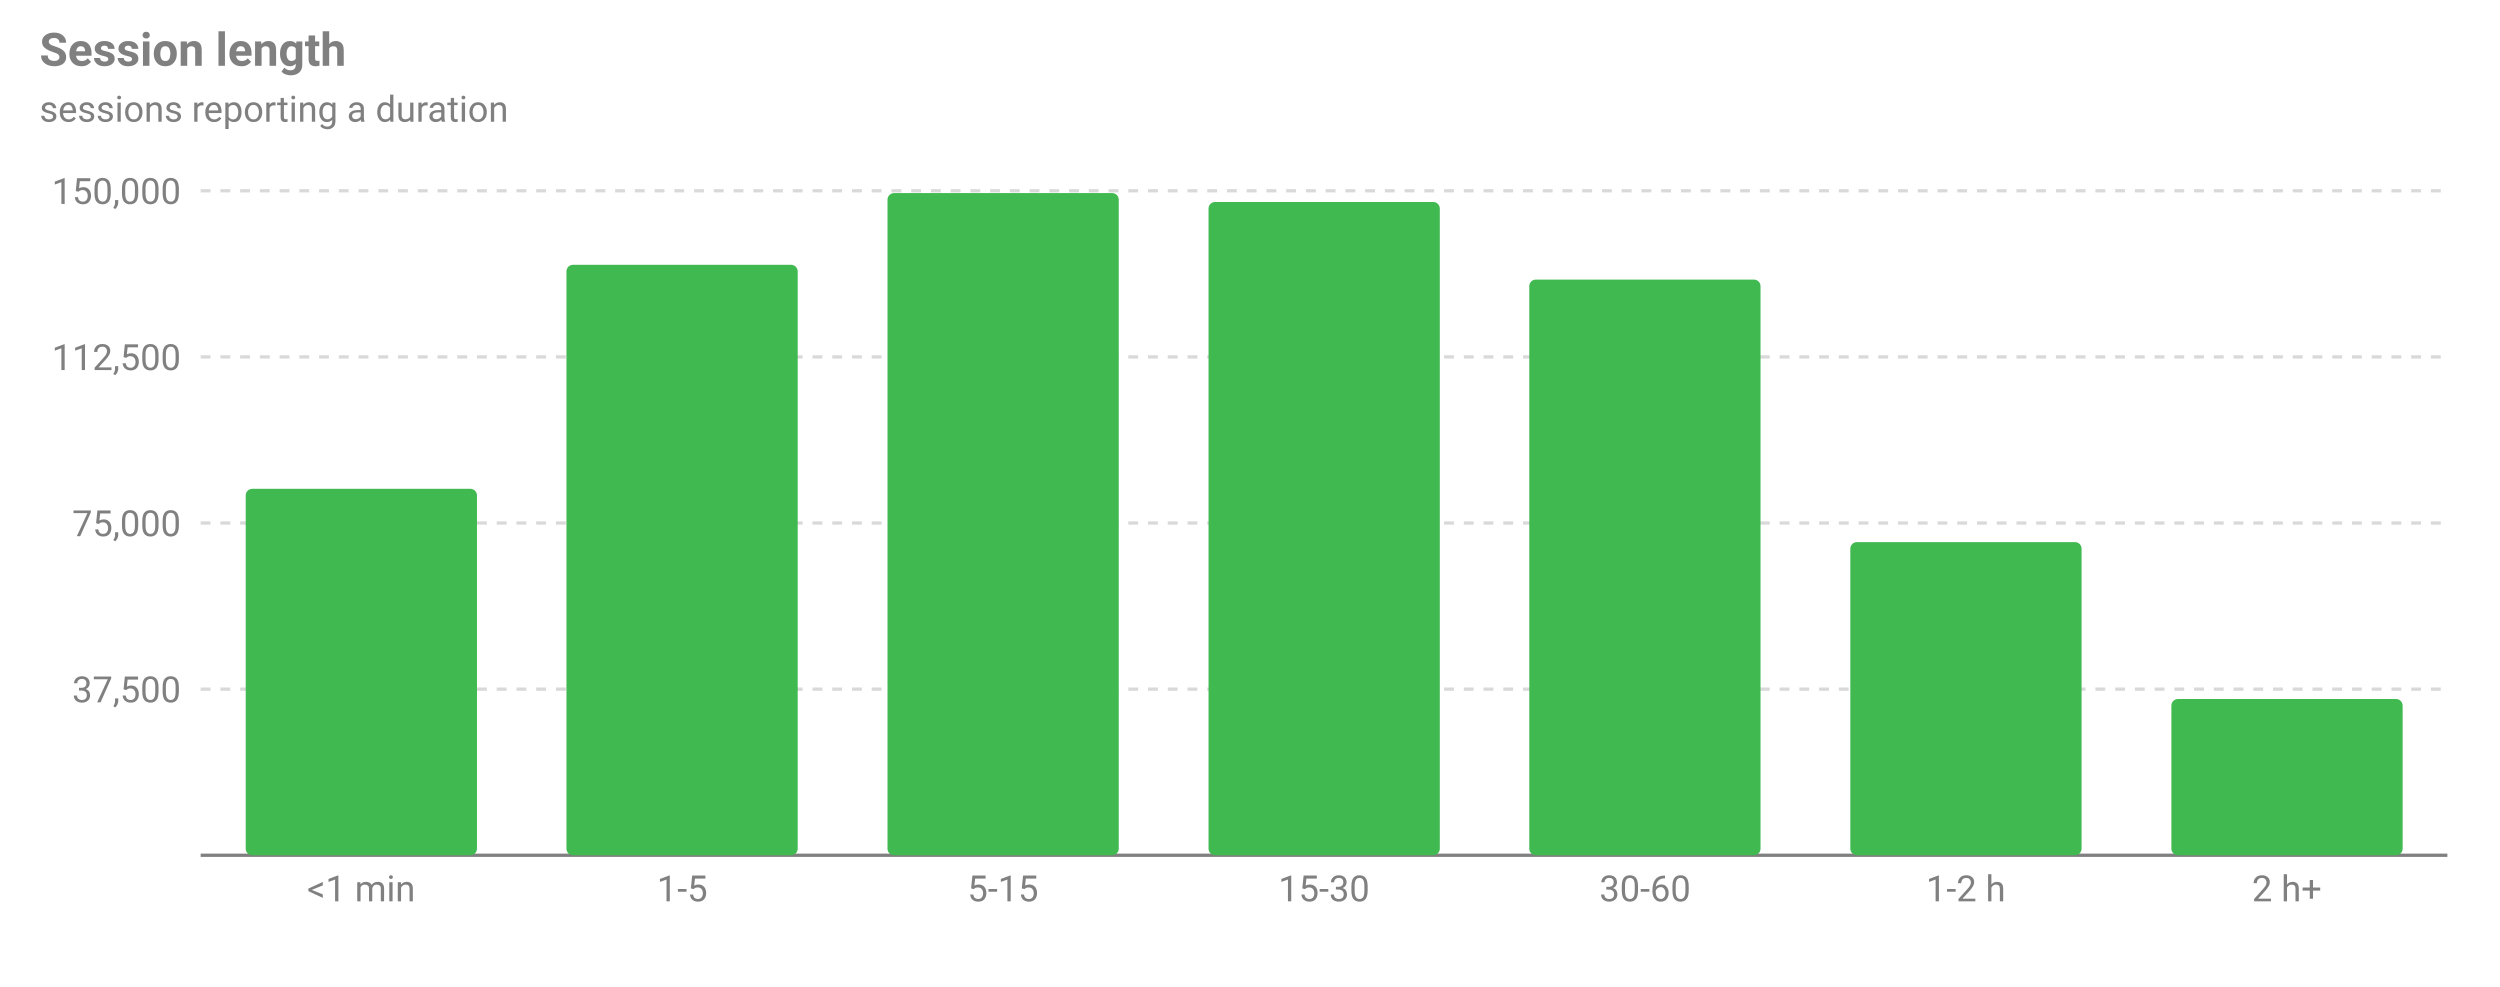
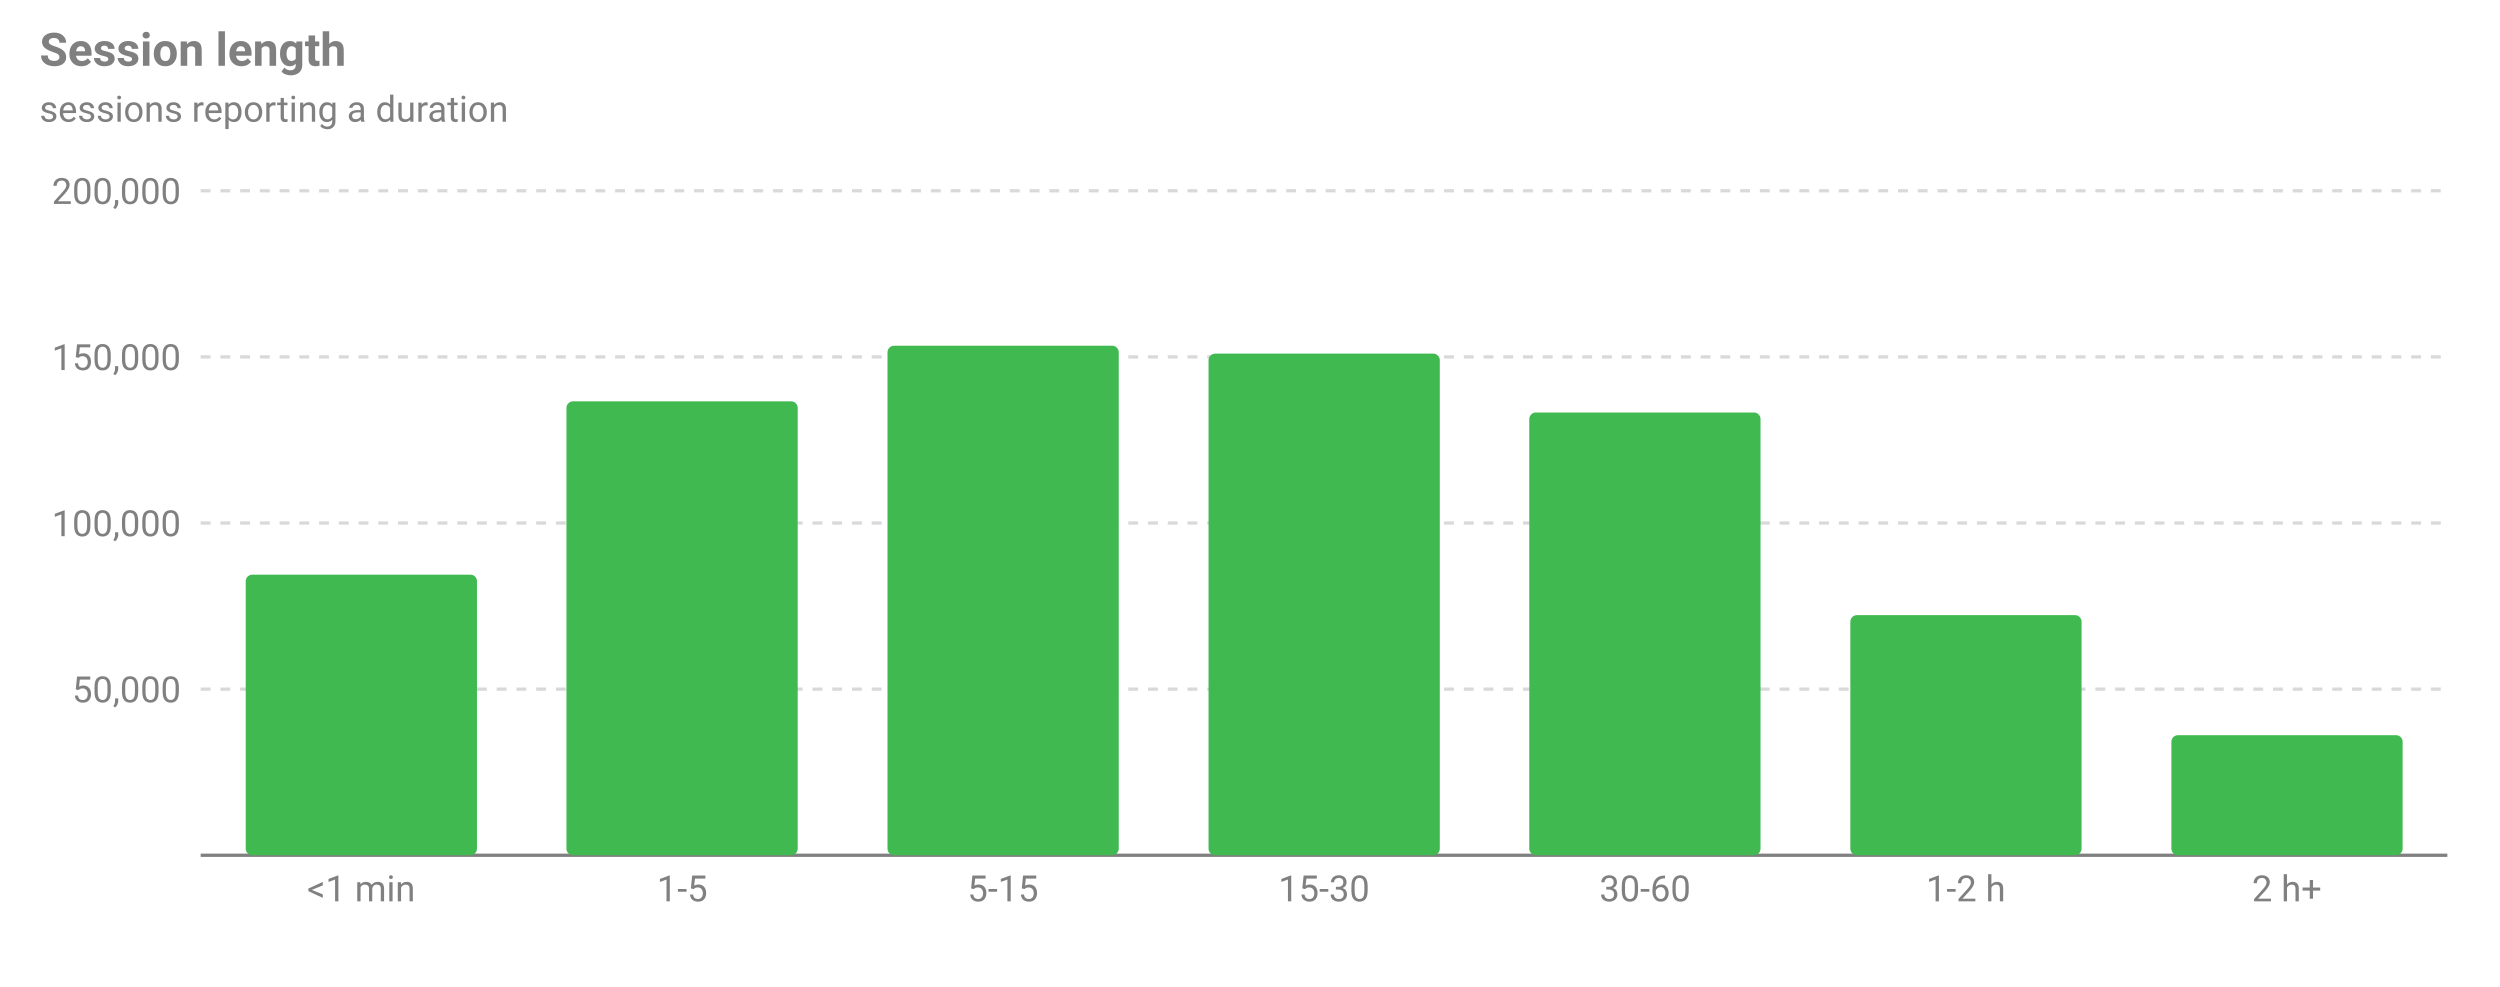
<svg xmlns="http://www.w3.org/2000/svg" width="760" height="300" viewBox="0 0 760 300" role="img" aria-label="Session length">
  <style>
  text{font-family:-apple-system,BlinkMacSystemFont,'Segoe UI',Roboto,Helvetica,Arial,sans-serif}
  .grid{stroke:#808080;stroke-opacity:.3;stroke-width:1}
  .axis{stroke:#808080;stroke-width:1}
  .lbl{fill:#808080;font-size:12px}
  .val{fill:#808080;font-size:12px;font-weight:600}
  .title{fill:#808080;font-size:14px;font-weight:700}
  .sub{fill:#808080;font-size:11px}
  .gap{fill:#808080;opacity:.12}
  .gaplbl{fill:#808080;font-size:10px;opacity:.85}
  .ico{fill:#808080}
  .t1{fill:#e3b341}
  .t2{fill:#d29922}
  .t3{fill:#b7860b}
  .t4{fill:#946f0f}
</style>
  <text x="12" y="20" class="title">Session length</text>
  <text x="12" y="37" class="sub">sessions reporting a duration</text>
  <line x1="61" y1="260" x2="744" y2="260" class="axis" />
  <line x1="61" y1="209.5" x2="744" y2="209.5" class="grid" stroke-dasharray="3 3" />
-   <text x="55" y="213.5" class="sub" text-anchor="end">37,500</text>
+   <text x="55" y="213.5" class="sub" text-anchor="end">50,000</text>
  <line x1="61" y1="159.0" x2="744" y2="159.0" class="grid" stroke-dasharray="3 3" />
-   <text x="55" y="163.0" class="sub" text-anchor="end">75,000</text>
+   <text x="55" y="163.0" class="sub" text-anchor="end">100,000</text>
  <line x1="61" y1="108.5" x2="744" y2="108.5" class="grid" stroke-dasharray="3 3" />
-   <text x="55" y="112.5" class="sub" text-anchor="end">112,500</text>
+   <text x="55" y="112.5" class="sub" text-anchor="end">150,000</text>
  <line x1="61" y1="58.0" x2="744" y2="58.0" class="grid" stroke-dasharray="3 3" />
-   <text x="55" y="62.0" class="sub" text-anchor="end">150,000</text>
-   <rect x="74.7" y="148.6" width="70.3" height="111.4" rx="2" fill="#3fb950" data-tip="&lt;1 min: 11% (82,697)" />
+   <text x="55" y="62.0" class="sub" text-anchor="end">200,000</text>
+   <rect x="74.7" y="174.7" width="70.3" height="85.3" rx="2" fill="#3fb950" data-tip="&lt;1 min: 11% (84,486)" />
  <text x="109.8" y="274" class="sub" text-anchor="middle">&lt;1 min</text>
-   <rect x="172.2" y="80.5" width="70.3" height="179.5" rx="2" fill="#3fb950" data-tip="1-5: 18% (133,323)" />
+   <rect x="172.2" y="122.0" width="70.3" height="138.0" rx="2" fill="#3fb950" data-tip="1-5: 18% (136,591)" />
  <text x="207.4" y="274" class="sub" text-anchor="middle">1-5</text>
-   <rect x="269.8" y="58.7" width="70.3" height="201.3" rx="2" fill="#3fb950" data-tip="5-15: 20% (149,483)" />
+   <rect x="269.8" y="105.1" width="70.3" height="154.9" rx="2" fill="#3fb950" data-tip="5-15: 20% (153,353)" />
  <text x="304.9" y="274" class="sub" text-anchor="middle">5-15</text>
-   <rect x="367.4" y="61.4" width="70.3" height="198.6" rx="2" fill="#3fb950" data-tip="15-30: 20% (147,440)" />
+   <rect x="367.4" y="107.5" width="70.3" height="152.5" rx="2" fill="#3fb950" data-tip="15-30: 20% (150,989)" />
  <text x="402.5" y="274" class="sub" text-anchor="middle">15-30</text>
-   <rect x="464.9" y="85.0" width="70.3" height="175.0" rx="2" fill="#3fb950" data-tip="30-60: 17% (129,984)" />
+   <rect x="464.9" y="125.4" width="70.3" height="134.6" rx="2" fill="#3fb950" data-tip="30-60: 17% (133,228)" />
  <text x="500.1" y="274" class="sub" text-anchor="middle">30-60</text>
-   <rect x="562.5" y="164.8" width="70.3" height="95.2" rx="2" fill="#3fb950" data-tip="1-2 h: 9% (70,692)" />
+   <rect x="562.5" y="187.0" width="70.3" height="73.0" rx="2" fill="#3fb950" data-tip="1-2 h: 9% (72,309)" />
  <text x="597.6" y="274" class="sub" text-anchor="middle">1-2 h</text>
-   <rect x="660.1" y="212.5" width="70.3" height="47.5" rx="2" fill="#3fb950" data-tip="2 h+: 5% (35,292)" />
+   <rect x="660.1" y="223.5" width="70.3" height="36.5" rx="2" fill="#3fb950" data-tip="2 h+: 5% (36,107)" />
  <text x="695.2" y="274" class="sub" text-anchor="middle">2 h+</text>
</svg>
